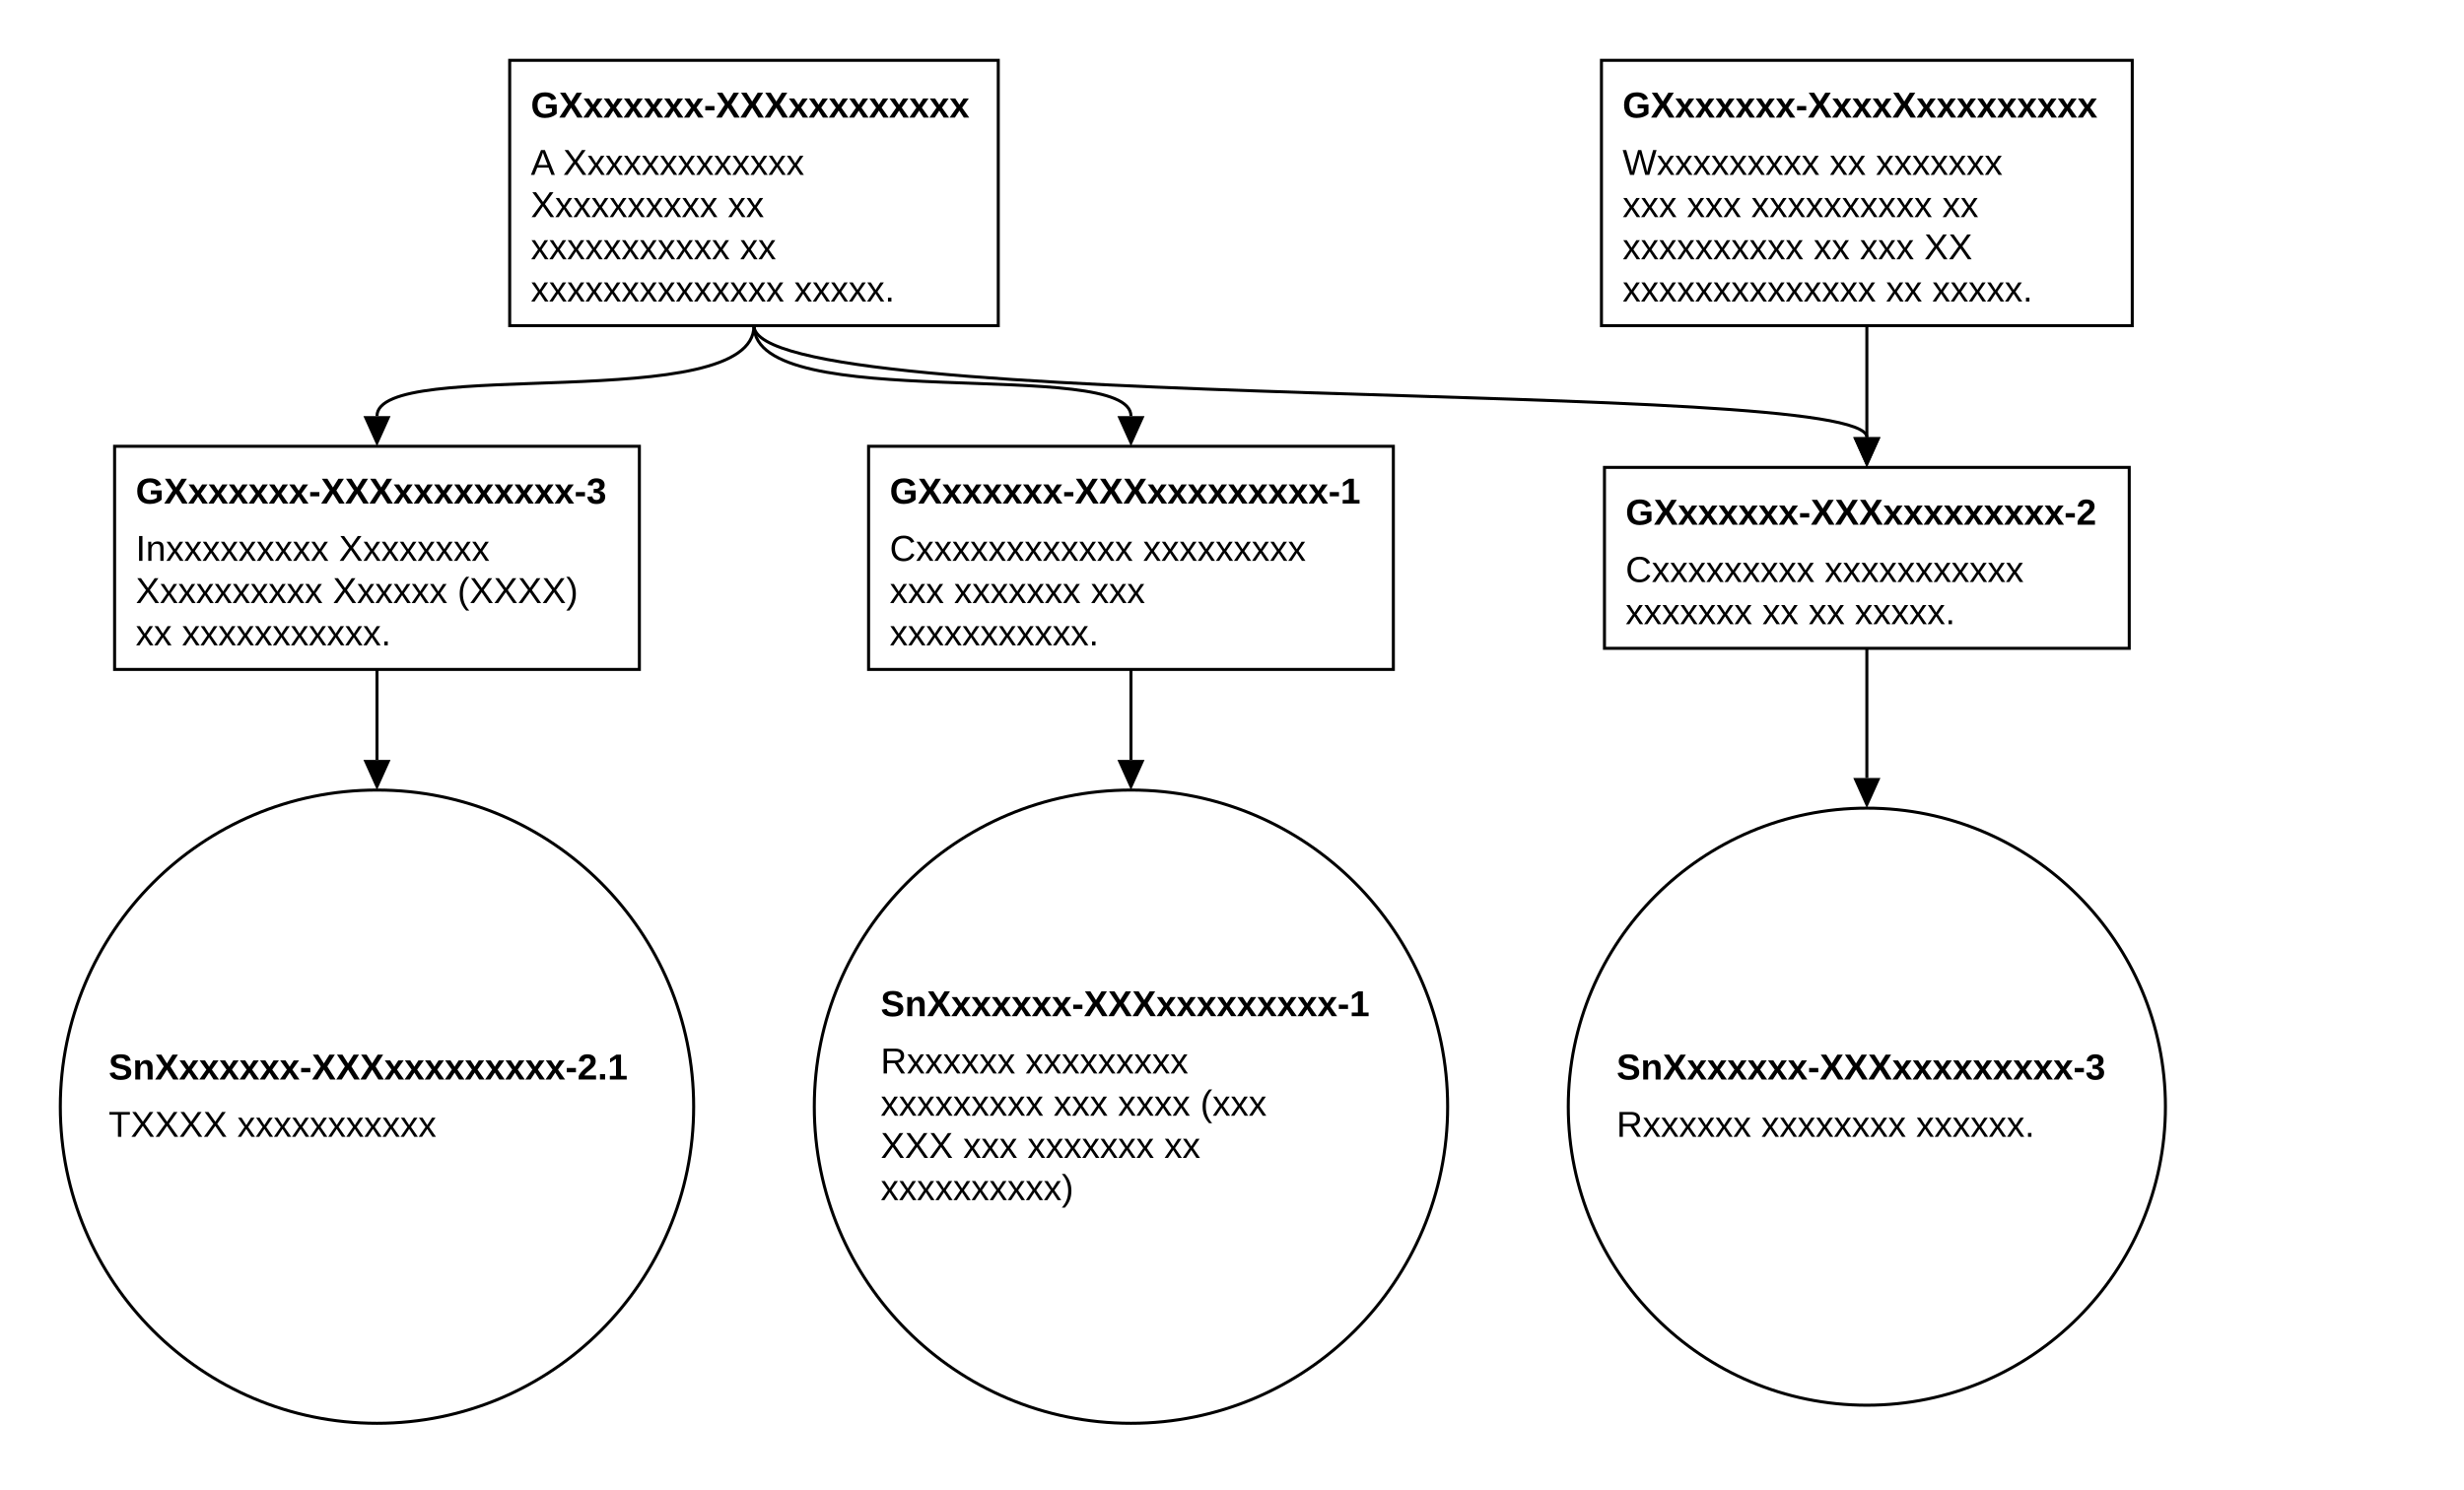
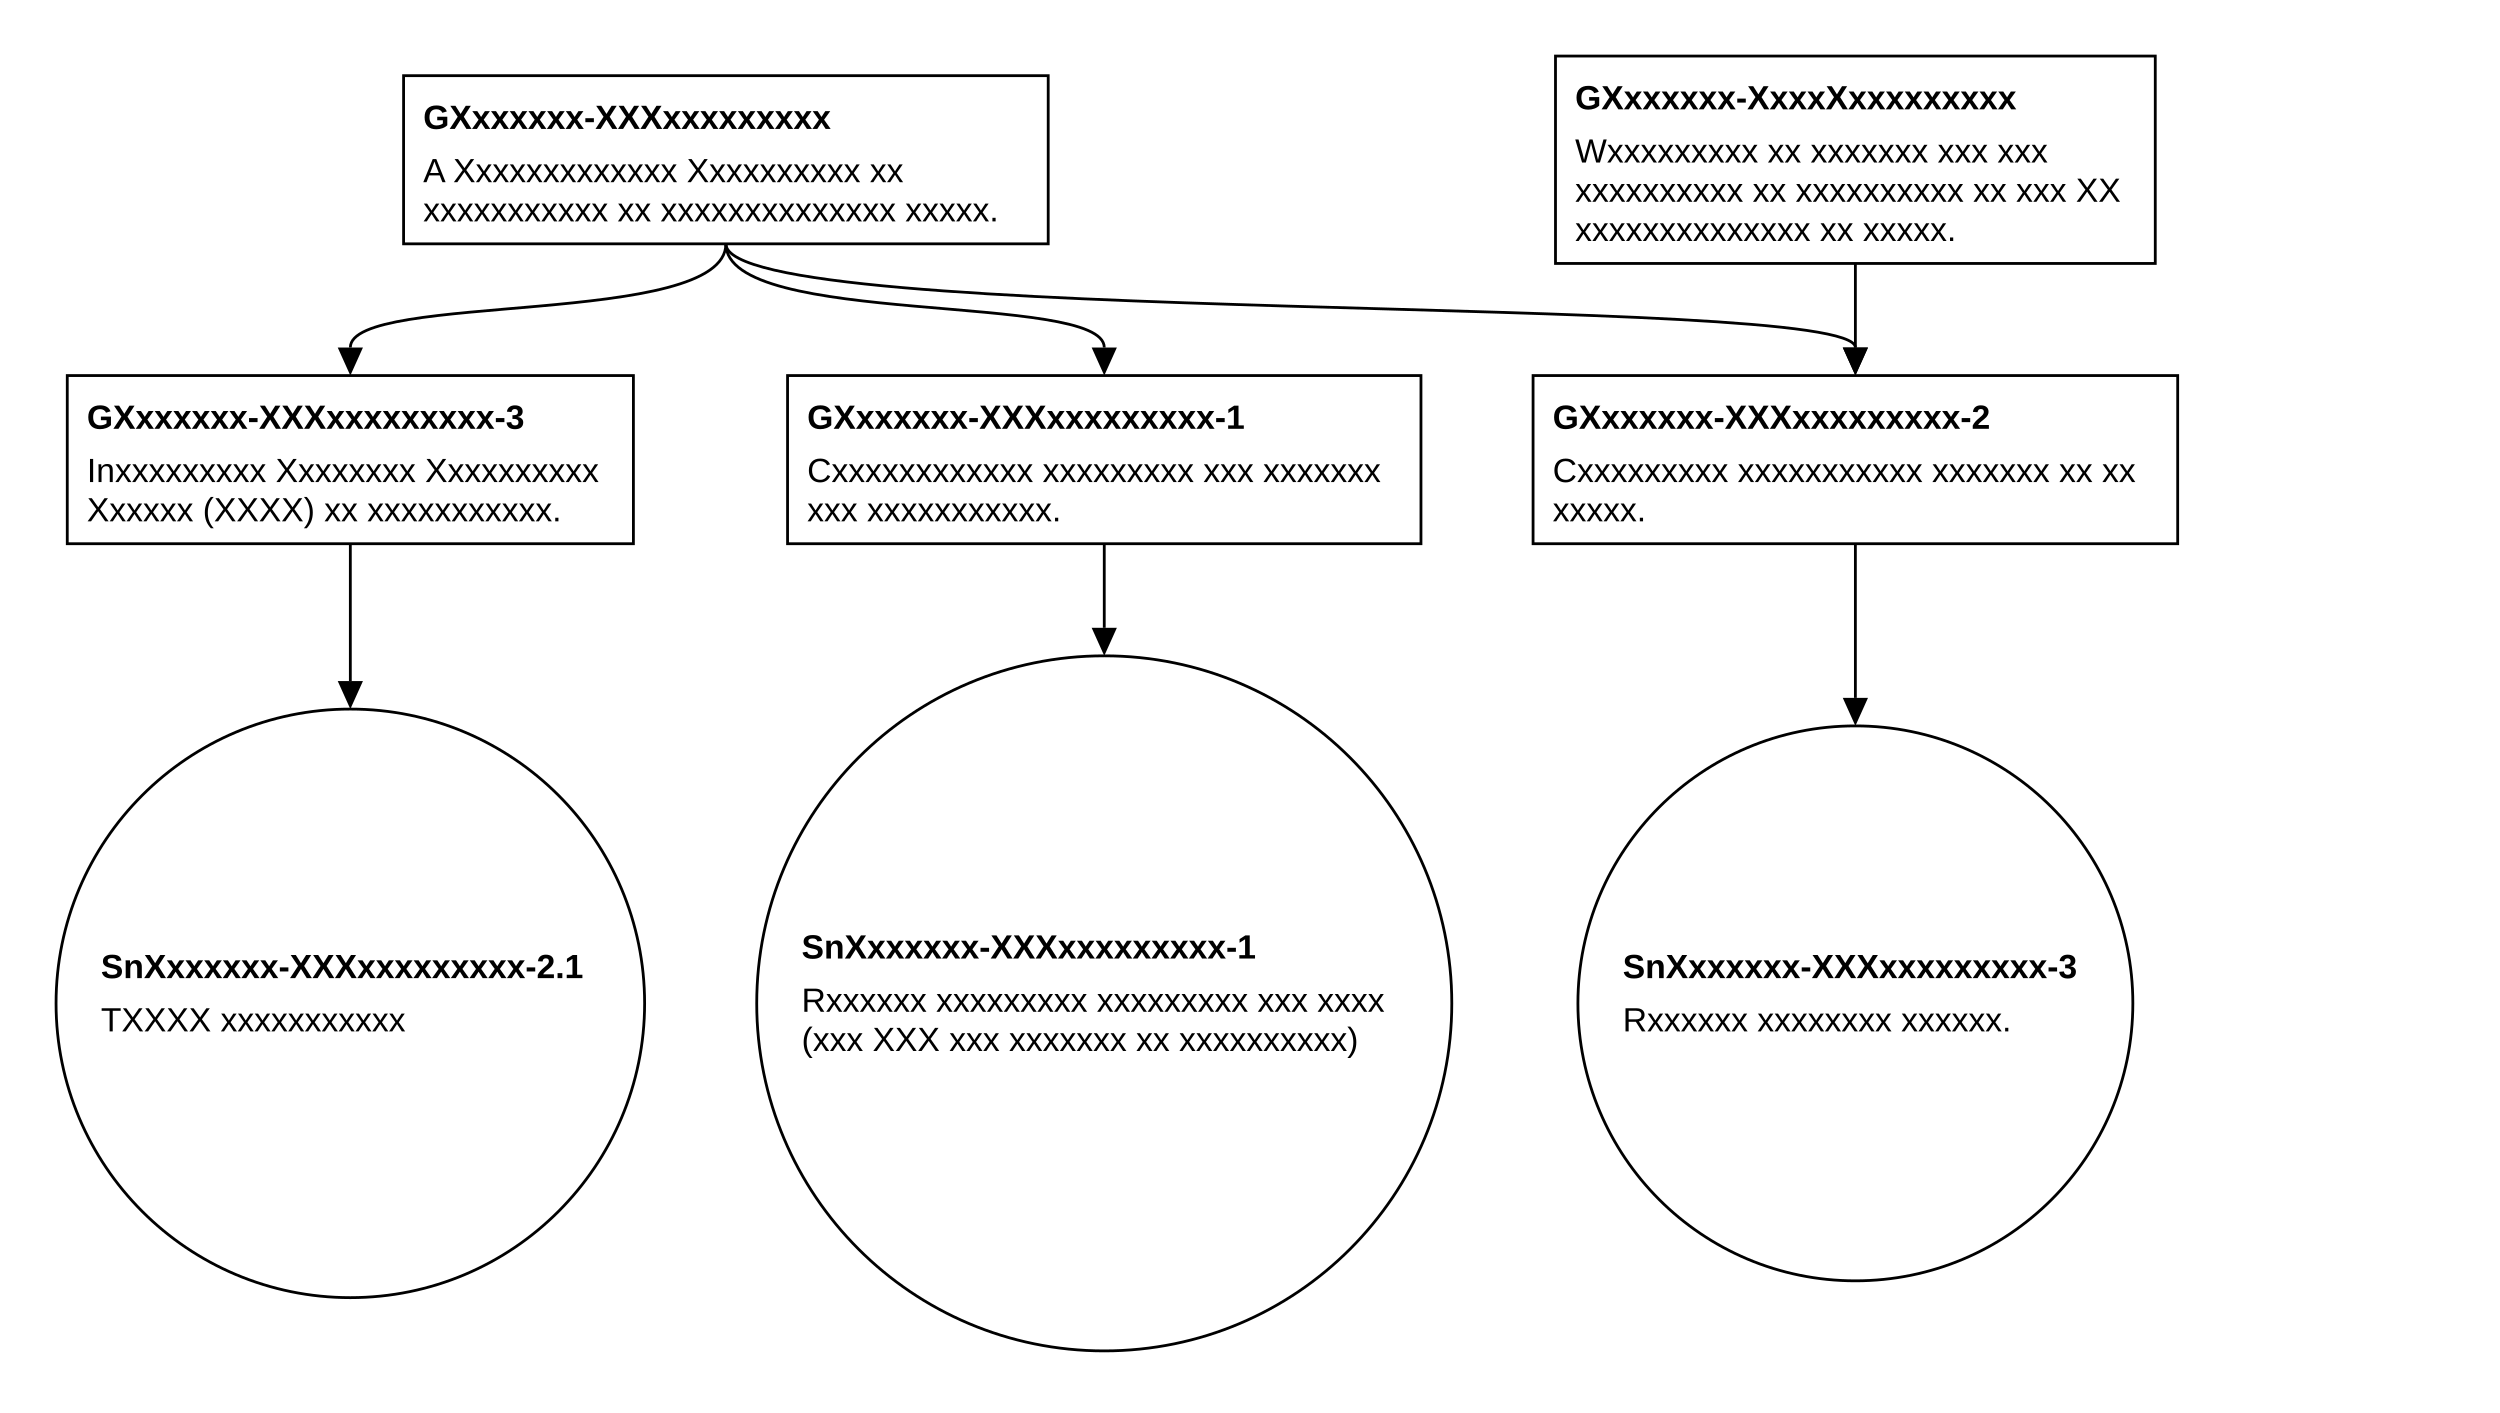
- <svg xmlns="http://www.w3.org/2000/svg" classes="gsndiagram" viewBox="0 0 817 494">
+ <svg xmlns="http://www.w3.org/2000/svg" classes="gsndiagram" viewBox="0 0 892 504">
  <symbol id="module_icon">
    <rect fill="lightgrey" height="5" stroke="black" stroke-width="1" width="10" x="0" y="0" />
    <rect fill="lightgrey" height="10" stroke="black" stroke-width="1" width="20" x="0" y="5" />
  </symbol>
  <marker id="composite_arrow" markerHeight="9" markerUnits="userSpaceOnUse" markerWidth="10" orient="auto-start-reverse" refX="0" refY="4.5">
    <polyline fill="none" points="0 0, 6 4.5, 0 9" stroke="black" stroke-width="1" />
    <polyline fill="none" points="4 0, 10 4.5, 4 9" stroke="black" stroke-width="1" />
    <polyline fill="none" points="0 4.5, 10 4.5" stroke="black" stroke-width="1" />
  </marker>
  <marker id="supportedby_arrow" markerHeight="9" markerUnits="userSpaceOnUse" markerWidth="10" orient="auto-start-reverse" refX="0" refY="4.5">
    <polyline fill="black" points="0 0, 10 4.5, 0 9" />
  </marker>
  <marker id="incontextof_arrow" markerHeight="9" markerUnits="userSpaceOnUse" markerWidth="10" orient="auto-start-reverse" refX="0" refY="4.5">
    <polyline fill="none" points="0 0, 10 4.5, 0 9, 0 0" stroke="black" stroke-width="1" />
  </marker>
  <g class="gsn_module_Txxx-2 Xxxxxxxxxxxxx Xxxxxxxxxx gsnelem gsngoal" id="node_GXxxxxxx_XXXxxxxxxxxx">
-     <path class="border" d="M169,20 L331,20 L331,108 L169,108 z" fill="transparent" stroke="black" stroke-width="1" />
-     <text font-family="Arial" font-size="12" font-weight="bold" x="176" y="39">
+     <path class="border" d="M144,27 L374,27 L374,87 L144,87 z" fill="transparent" stroke="black" stroke-width="1" />
+     <text font-family="Arial" font-size="12" font-weight="bold" x="151" y="46">
GXxxxxxx-XXXxxxxxxxxx
</text>
-     <text font-family="Arial" font-size="12" x="176" y="58">
- A Xxxxxxxxxxxxx
+     <text font-family="Arial" font-size="12" x="151" y="65">
+ A Xxxxxxxxxxxxx Xxxxxxxxxx xx
</text>
-     <text font-family="Arial" font-size="12" x="176" y="72">
- Xxxxxxxxxx xx
- </text>
-     <text font-family="Arial" font-size="12" x="176" y="86">
- xxxxxxxxxxx xx
- </text>
-     <text font-family="Arial" font-size="12" x="176" y="100">
- xxxxxxxxxxxxxx xxxxx.
+     <text font-family="Arial" font-size="12" x="151" y="79">
+ xxxxxxxxxxx xx xxxxxxxxxxxxxx xxxxx.
</text>
  </g>
  <g class="gsn_module_Txxx-2 Xxxxxxxxxxxxx Xxxxxxxxxx gsnelem gsngoal" id="node_GXxxxxxx_XxxxXxxxxxxxxx">
-     <path class="border" d="M531,20 L707,20 L707,108 L531,108 z" fill="transparent" stroke="black" stroke-width="1" />
-     <text font-family="Arial" font-size="12" font-weight="bold" x="538" y="39">
+     <path class="border" d="M555,20 L769,20 L769,94 L555,94 z" fill="transparent" stroke="black" stroke-width="1" />
+     <text font-family="Arial" font-size="12" font-weight="bold" x="562" y="39">
GXxxxxxx-XxxxXxxxxxxxxx
</text>
-     <text font-family="Arial" font-size="12" x="538" y="58">
- Wxxxxxxxxx xx xxxxxxx
+     <text font-family="Arial" font-size="12" x="562" y="58">
+ Wxxxxxxxxx xx xxxxxxx xxx xxx
</text>
-     <text font-family="Arial" font-size="12" x="538" y="72">
- xxx xxx xxxxxxxxxx xx
+     <text font-family="Arial" font-size="12" x="562" y="72">
+ xxxxxxxxxx xx xxxxxxxxxx xx xxx XX
</text>
-     <text font-family="Arial" font-size="12" x="538" y="86">
- xxxxxxxxxx xx xxx XX
- </text>
-     <text font-family="Arial" font-size="12" x="538" y="100">
+     <text font-family="Arial" font-size="12" x="562" y="86">
xxxxxxxxxxxxxx xx xxxxx.
</text>
  </g>
  <g class="gsn_module_Txxx-2 Xxxxxxxxxxxxx Xxxxxxxxxx gsnelem gsngoal" id="node_GXxxxxxx_XXXxxxxxxxxx_3">
-     <path class="border" d="M38,148 L212,148 L212,222 L38,222 z" fill="transparent" stroke="black" stroke-width="1" />
-     <text font-family="Arial" font-size="12" font-weight="bold" x="45" y="167">
+     <path class="border" d="M24,134 L226,134 L226,194 L24,194 z" fill="transparent" stroke="black" stroke-width="1" />
+     <text font-family="Arial" font-size="12" font-weight="bold" x="31" y="153">
GXxxxxxx-XXXxxxxxxxxx-3
</text>
-     <text font-family="Arial" font-size="12" x="45" y="186">
- Inxxxxxxxxx Xxxxxxxx
+     <text font-family="Arial" font-size="12" x="31" y="172">
+ Inxxxxxxxxx Xxxxxxxx Xxxxxxxxxx
</text>
-     <text font-family="Arial" font-size="12" x="45" y="200">
- Xxxxxxxxxx Xxxxxx (XXXX)
- </text>
-     <text font-family="Arial" font-size="12" x="45" y="214">
- xx xxxxxxxxxxx.
+     <text font-family="Arial" font-size="12" x="31" y="186">
+ Xxxxxx (XXXX) xx xxxxxxxxxxx.
</text>
  </g>
  <g class="gsn_module_Txxx-2 Xxxxxxxxxxxxx Xxxxxxxxxx gsnelem gsngoal" id="node_GXxxxxxx_XXXxxxxxxxxx_1">
-     <path class="border" d="M288,148 L462,148 L462,222 L288,222 z" fill="transparent" stroke="black" stroke-width="1" />
-     <text font-family="Arial" font-size="12" font-weight="bold" x="295" y="167">
+     <path class="border" d="M281,134 L507,134 L507,194 L281,194 z" fill="transparent" stroke="black" stroke-width="1" />
+     <text font-family="Arial" font-size="12" font-weight="bold" x="288" y="153">
GXxxxxxx-XXXxxxxxxxxx-1
</text>
-     <text font-family="Arial" font-size="12" x="295" y="186">
- Cxxxxxxxxxxxx xxxxxxxxx
+     <text font-family="Arial" font-size="12" x="288" y="172">
+ Cxxxxxxxxxxxx xxxxxxxxx xxx xxxxxxx
</text>
-     <text font-family="Arial" font-size="12" x="295" y="200">
- xxx xxxxxxx xxx
- </text>
-     <text font-family="Arial" font-size="12" x="295" y="214">
- xxxxxxxxxxx.
+     <text font-family="Arial" font-size="12" x="288" y="186">
+ xxx xxxxxxxxxxx.
</text>
  </g>
  <g class="gsn_module_Txxx-2 Xxxxxxxxxxxxx Xxxxxxxxxx gsnelem gsngoal" id="node_GXxxxxxx_XXXxxxxxxxxx_2">
-     <path class="border" d="M532,155 L706,155 L706,215 L532,215 z" fill="transparent" stroke="black" stroke-width="1" />
-     <text font-family="Arial" font-size="12" font-weight="bold" x="539" y="174">
+     <path class="border" d="M547,134 L777,134 L777,194 L547,194 z" fill="transparent" stroke="black" stroke-width="1" />
+     <text font-family="Arial" font-size="12" font-weight="bold" x="554" y="153">
GXxxxxxx-XXXxxxxxxxxx-2
</text>
-     <text font-family="Arial" font-size="12" x="539" y="193">
- Cxxxxxxxxx xxxxxxxxxxx
+     <text font-family="Arial" font-size="12" x="554" y="172">
+ Cxxxxxxxxx xxxxxxxxxxx xxxxxxx xx xx
</text>
-     <text font-family="Arial" font-size="12" x="539" y="207">
- xxxxxxx xx xx xxxxx.
+     <text font-family="Arial" font-size="12" x="554" y="186">
+ xxxxx.
</text>
  </g>
  <g class="gsn_module_Txxx-2 Xxxxxxxxxxxxx Xxxxxxxxxx gsnelem gsnsltn" id="node_SnXxxxxxx_XXXxxxxxxxxx_2_1">
-     <path class="border" d="M20,367 a105,105,0,1,0,210,0 a105,105,0,1,0,-210,0 z" fill="none" stroke="black" stroke-width="1" />
-     <text font-family="Arial" font-size="12" font-weight="bold" x="36" y="358">
+     <path class="border" d="M20,358 a105,105,0,1,0,210,0 a105,105,0,1,0,-210,0 z" fill="none" stroke="black" stroke-width="1" />
+     <text font-family="Arial" font-size="12" font-weight="bold" x="36" y="349">
SnXxxxxxx-XXXxxxxxxxxx-2.1
</text>
-     <text font-family="Arial" font-size="12" x="36" y="377">
+     <text font-family="Arial" font-size="12" x="36" y="368">
TXXXX xxxxxxxxxxx
</text>
  </g>
  <g class="gsn_module_Txxx-2 Xxxxxxxxxxxxx Xxxxxxxxxx gsnelem gsnsltn" id="node_SnXxxxxxx_XXXxxxxxxxxx_1">
-     <path class="border" d="M270,367 a105,105,0,1,0,210,0 a105,105,0,1,0,-210,0 z" fill="none" stroke="black" stroke-width="1" />
-     <text font-family="Arial" font-size="12" font-weight="bold" x="292" y="337">
+     <path class="border" d="M270,358 a124,124,0,1,0,248,0 a124,124,0,1,0,-248,0 z" fill="none" stroke="black" stroke-width="1" />
+     <text font-family="Arial" font-size="12" font-weight="bold" x="286" y="342">
SnXxxxxxx-XXXxxxxxxxxx-1
</text>
-     <text font-family="Arial" font-size="12" x="292" y="356">
- Rxxxxxx xxxxxxxxx
+     <text font-family="Arial" font-size="12" x="286" y="361">
+ Rxxxxxx xxxxxxxxx xxxxxxxxx xxx xxxx
</text>
-     <text font-family="Arial" font-size="12" x="292" y="370">
- xxxxxxxxx xxx xxxx (xxx
- </text>
-     <text font-family="Arial" font-size="12" x="292" y="384">
- XXX xxx xxxxxxx xx
- </text>
-     <text font-family="Arial" font-size="12" x="292" y="398">
- xxxxxxxxxx)
+     <text font-family="Arial" font-size="12" x="286" y="375">
+ (xxx XXX xxx xxxxxxx xx xxxxxxxxxx)
</text>
  </g>
  <g class="gsn_module_Txxx-2 Xxxxxxxxxxxxx Xxxxxxxxxx gsnelem gsnsltn" id="node_SnXxxxxxx_XXXxxxxxxxxx_3">
-     <path class="border" d="M520,367 a99,99,0,1,0,198,0 a99,99,0,1,0,-198,0 z" fill="none" stroke="black" stroke-width="1" />
-     <text font-family="Arial" font-size="12" font-weight="bold" x="536" y="358">
+     <path class="border" d="M563,358 a99,99,0,1,0,198,0 a99,99,0,1,0,-198,0 z" fill="none" stroke="black" stroke-width="1" />
+     <text font-family="Arial" font-size="12" font-weight="bold" x="579" y="349">
SnXxxxxxx-XXXxxxxxxxxx-3
</text>
-     <text font-family="Arial" font-size="12" x="536" y="377">
+     <text font-family="Arial" font-size="12" x="579" y="368">
Rxxxxxx xxxxxxxx xxxxxx.
</text>
  </g>
-   <path class="gsnedge gsninspby" d="M250,108 C250,138,375,118,375,138" fill="none" marker-end="url(#supportedby_arrow)" stroke="black" stroke-width="1" />
-   <path class="gsnedge gsninspby" d="M250,108 C250,138,619,125,619,145" fill="none" marker-end="url(#supportedby_arrow)" stroke="black" stroke-width="1" />
-   <path class="gsnedge gsninspby" d="M250,108 C250,138,125,118,125,138" fill="none" marker-end="url(#supportedby_arrow)" stroke="black" stroke-width="1" />
-   <path class="gsnedge gsninspby" d="M375,222 C375,252,375,232,375,252" fill="none" marker-end="url(#supportedby_arrow)" stroke="black" stroke-width="1" />
-   <path class="gsnedge gsninspby" d="M619,215 C619,245,619,238,619,258" fill="none" marker-end="url(#supportedby_arrow)" stroke="black" stroke-width="1" />
-   <path class="gsnedge gsninspby" d="M125,222 C125,252,125,232,125,252" fill="none" marker-end="url(#supportedby_arrow)" stroke="black" stroke-width="1" />
-   <path class="gsnedge gsninspby" d="M619,108 C619,138,619,125,619,145" fill="none" marker-end="url(#supportedby_arrow)" stroke="black" stroke-width="1" />
+   <path class="gsnedge gsninspby" d="M259,87 C259,117,394,104,394,124" fill="none" marker-end="url(#supportedby_arrow)" stroke="black" stroke-width="1" />
+   <path class="gsnedge gsninspby" d="M259,87 C259,117,662,104,662,124" fill="none" marker-end="url(#supportedby_arrow)" stroke="black" stroke-width="1" />
+   <path class="gsnedge gsninspby" d="M259,87 C259,117,125,104,125,124" fill="none" marker-end="url(#supportedby_arrow)" stroke="black" stroke-width="1" />
+   <path class="gsnedge gsninspby" d="M394,194 C394,224,394,204,394,224" fill="none" marker-end="url(#supportedby_arrow)" stroke="black" stroke-width="1" />
+   <path class="gsnedge gsninspby" d="M662,194 C662,224,662,229,662,249" fill="none" marker-end="url(#supportedby_arrow)" stroke="black" stroke-width="1" />
+   <path class="gsnedge gsninspby" d="M125,194 C125,224,125,223,125,243" fill="none" marker-end="url(#supportedby_arrow)" stroke="black" stroke-width="1" />
+   <path class="gsnedge gsninspby" d="M662,94 C662,124,662,104,662,124" fill="none" marker-end="url(#supportedby_arrow)" stroke="black" stroke-width="1" />
</svg>
